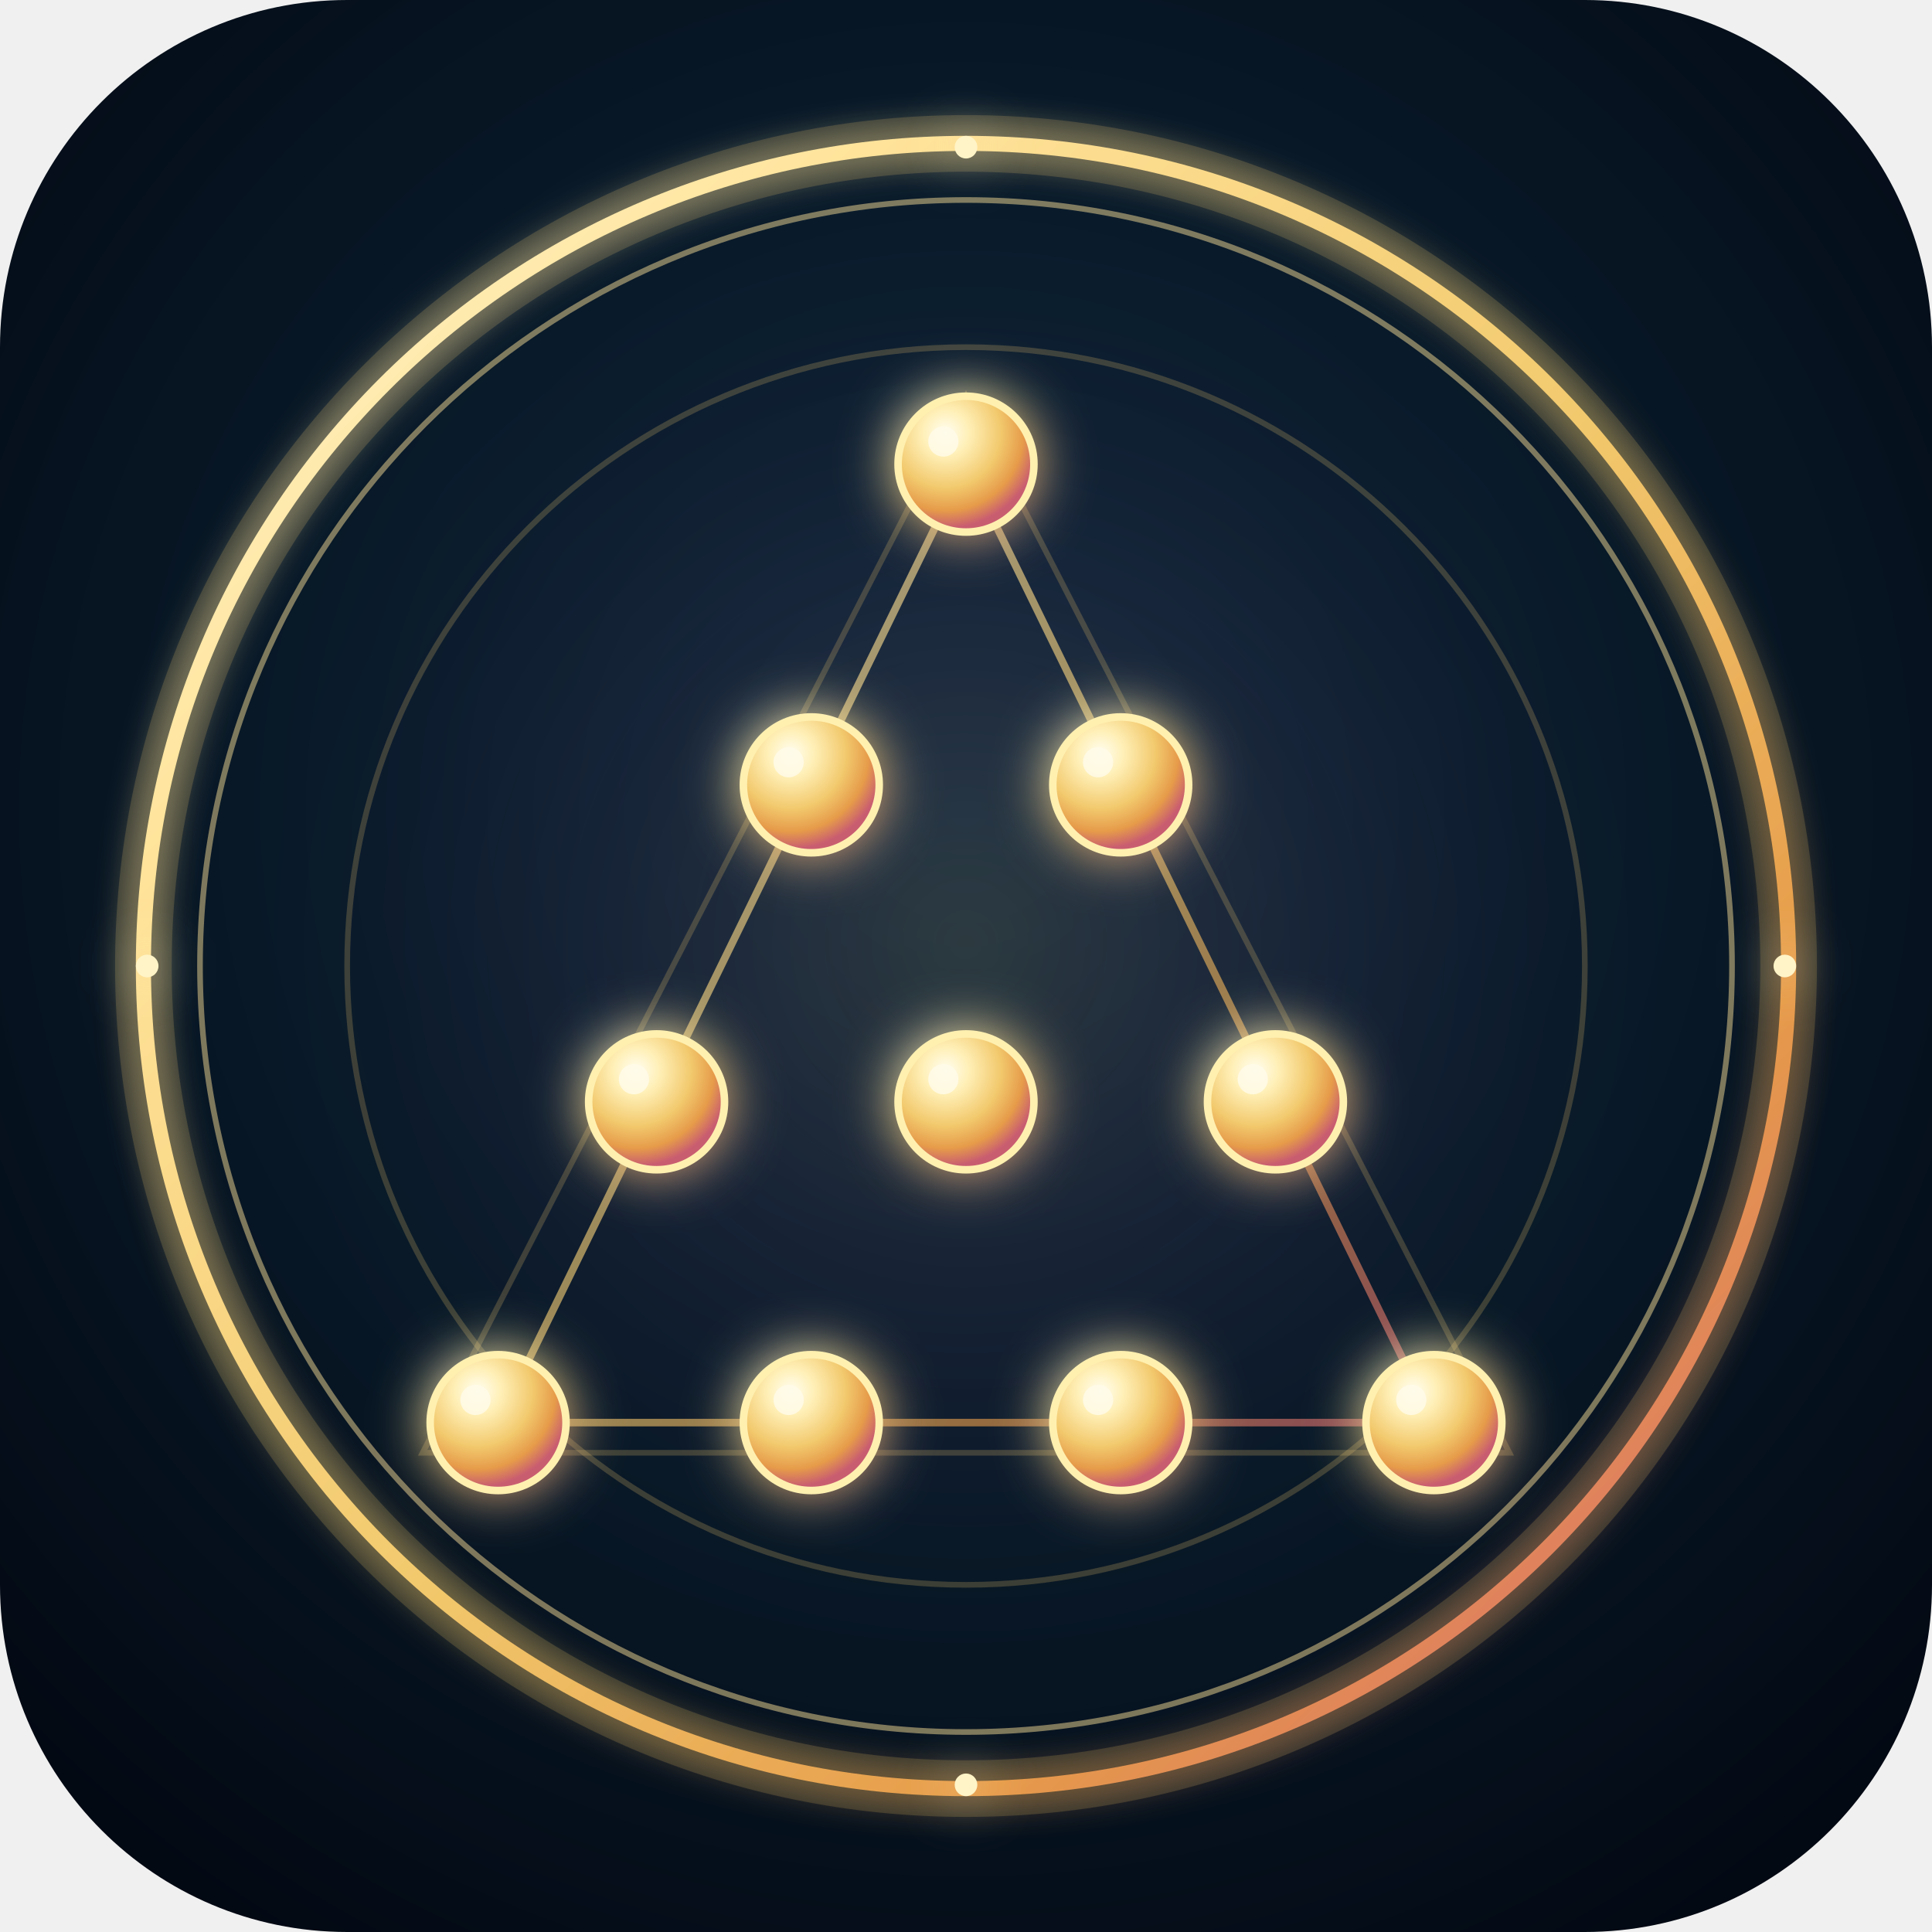
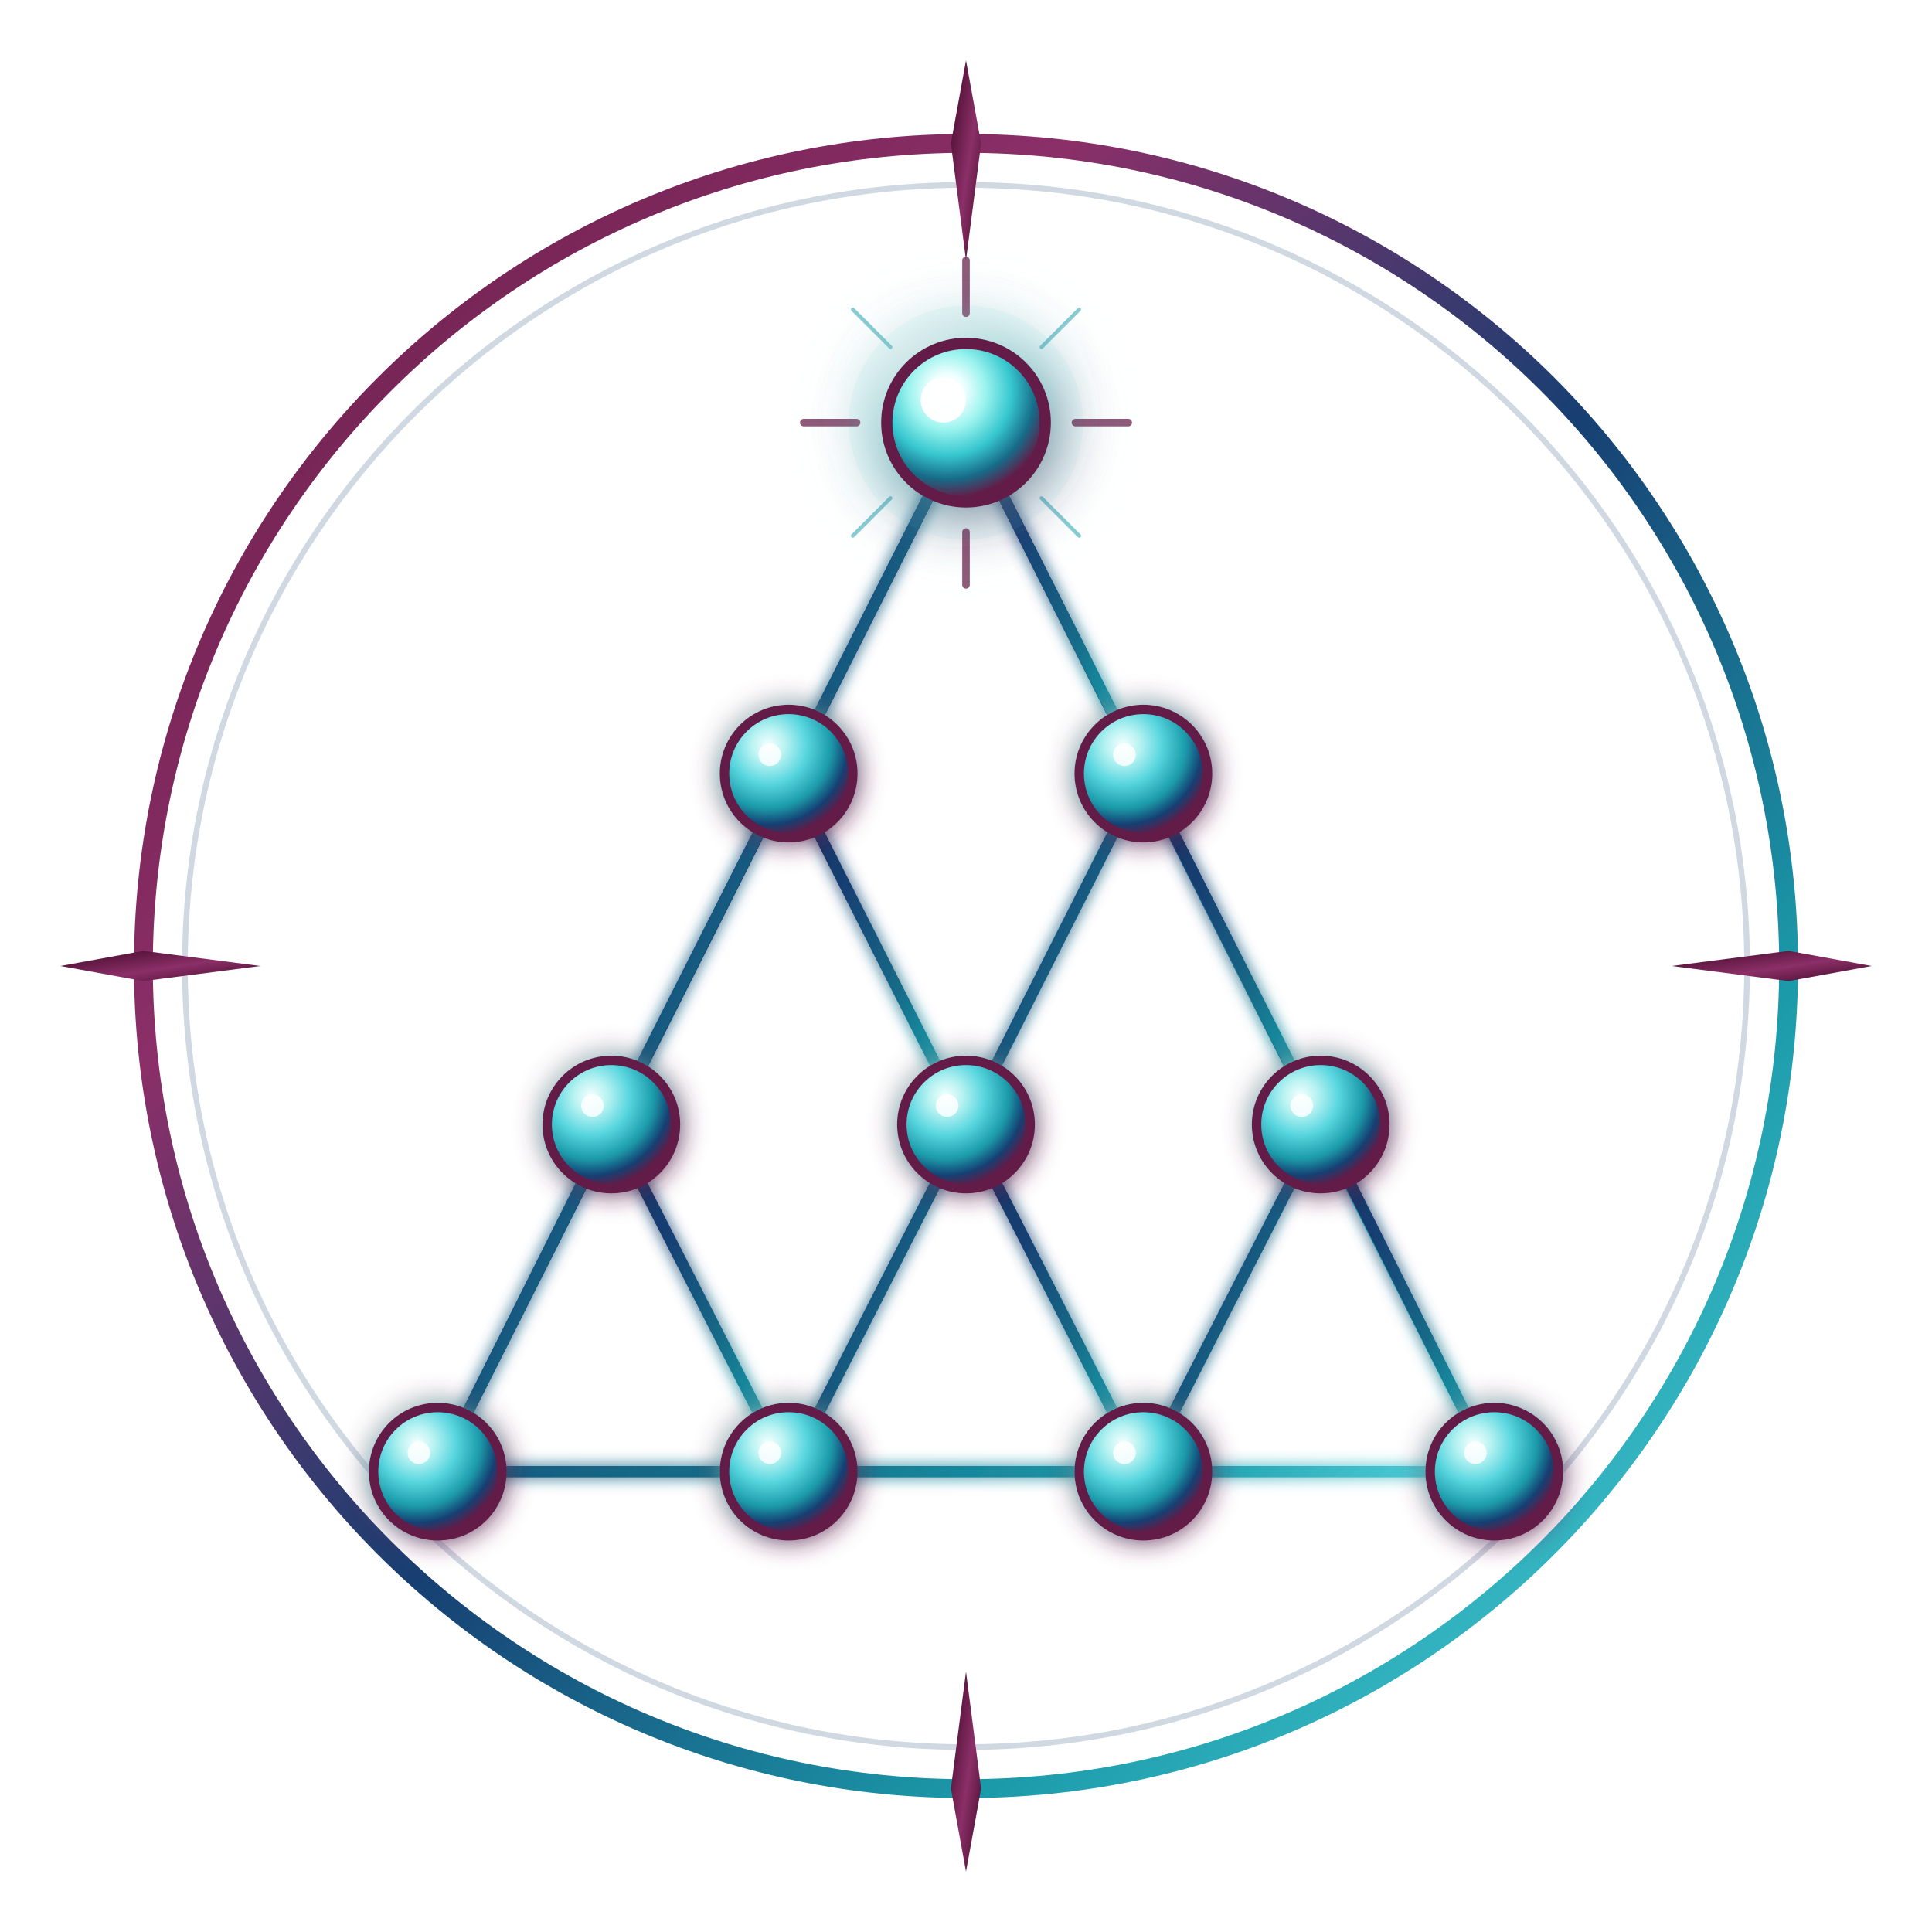
<svg xmlns="http://www.w3.org/2000/svg" viewBox="0 0 512 512" width="512" height="512" role="img" aria-label="PAA Tetraktys">
  <defs>
-     <radialGradient id="bg" cx="50%" cy="42%" r="68%">
-       <stop offset="0%" stop-color="#10283d" />
-       <stop offset="55%" stop-color="#081827" />
-       <stop offset="100%" stop-color="#030913" />
+     <linearGradient id="tyrian" x1="0" y1="0" x2="1" y2="1">
+       <stop offset="0%" stop-color="#3b0a2a" />
+       <stop offset="28%" stop-color="#641b46" />
+       <stop offset="55%" stop-color="#8b2f68" />
+       <stop offset="78%" stop-color="#641b46" />
+       <stop offset="100%" stop-color="#310820" />
+     </linearGradient>
+     <linearGradient id="lapis" x1="0" y1="0" x2="1" y2="1">
+       <stop offset="0%" stop-color="#102f5c" />
+       <stop offset="32%" stop-color="#173f72" />
+       <stop offset="62%" stop-color="#176b88" />
+       <stop offset="84%" stop-color="#1b9baa" />
+       <stop offset="100%" stop-color="#58d6df" />
+     </linearGradient>
+     <linearGradient id="ceremonial" x1="0" y1="0" x2="1" y2="1">
+       <stop offset="0%" stop-color="#641b46" />
+       <stop offset="28%" stop-color="#8b2f68" />
+       <stop offset="52%" stop-color="#173f72" />
+       <stop offset="76%" stop-color="#1b9baa" />
+       <stop offset="100%" stop-color="#58d6df" />
+     </linearGradient>
+     <radialGradient id="pearl" cx="34%" cy="28%" r="72%">
+       <stop offset="0%" stop-color="#f5ffff" />
+       <stop offset="18%" stop-color="#b9f3f2" />
+       <stop offset="42%" stop-color="#58d6df" />
+       <stop offset="68%" stop-color="#1b9baa" />
+       <stop offset="86%" stop-color="#173f72" />
+       <stop offset="100%" stop-color="#641b46" />
    </radialGradient>
-     <linearGradient id="solar" x1="0" y1="0" x2="1" y2="1">
-       <stop offset="0%" stop-color="#fff8d6" />
-       <stop offset="22%" stop-color="#ffe39a" />
-       <stop offset="52%" stop-color="#f2c96d" />
-       <stop offset="76%" stop-color="#e69b4a" />
-       <stop offset="100%" stop-color="#d75f76" />
-     </linearGradient>
-     <radialGradient id="pearl" cx="35%" cy="27%" r="70%">
-       <stop offset="0%" stop-color="#fffdf0" />
-       <stop offset="24%" stop-color="#fff0b8" />
-       <stop offset="58%" stop-color="#f2c96d" />
-       <stop offset="82%" stop-color="#e69b4a" />
-       <stop offset="100%" stop-color="#c95d70" />
+     <radialGradient id="monad" cx="38%" cy="30%" r="68%">
+       <stop offset="0%" stop-color="#ffffff" />
+       <stop offset="16%" stop-color="#efffff" />
+       <stop offset="36%" stop-color="#9af3ee" />
+       <stop offset="60%" stop-color="#36c7cf" />
+       <stop offset="82%" stop-color="#176b88" />
+       <stop offset="100%" stop-color="#641b46" />
    </radialGradient>
-     <filter id="ringGlow" x="-50%" y="-50%" width="200%" height="200%">
-       <feGaussianBlur stdDeviation="5" result="blur" />
+     <filter id="lineGlow" x="-40%" y="-40%" width="180%" height="180%">
+       <feGaussianBlur stdDeviation="2" result="blur" />
      <feMerge>
        <feMergeNode in="blur" />
        <feMergeNode in="SourceGraphic" />
      </feMerge>
    </filter>
-     <filter id="dotGlow" x="-100%" y="-100%" width="300%" height="300%">
-       <feGaussianBlur stdDeviation="7" result="blur" />
+     <filter id="pointGlow" x="-80%" y="-80%" width="260%" height="260%">
+       <feGaussianBlur stdDeviation="3.5" result="blur" />
      <feMerge>
        <feMergeNode in="blur" />
        <feMergeNode in="SourceGraphic" />
      </feMerge>
    </filter>
-     <radialGradient id="aura">
-       <stop offset="0%" stop-color="#f2c96d" stop-opacity=".13" />
-       <stop offset="55%" stop-color="#d75f9a" stop-opacity=".04" />
-       <stop offset="100%" stop-color="#07111f" stop-opacity="0" />
-     </radialGradient>
+     <filter id="monadGlow" x="-150%" y="-150%" width="400%" height="400%">
+       <feGaussianBlur stdDeviation="8" result="blur" />
+       <feMerge>
+         <feMergeNode in="blur" />
+         <feMergeNode in="SourceGraphic" />
+       </feMerge>
+     </filter>
  </defs>
-   <rect width="512" height="512" rx="92" fill="url(#bg)" />
-   <circle cx="256" cy="250" r="205" fill="url(#aura)" />
-   <circle cx="256" cy="256" r="218" fill="none" stroke="#f2c96d" stroke-opacity=".18" stroke-width="15" />
-   <circle cx="256" cy="256" r="218" fill="none" stroke="url(#solar)" stroke-width="4" filter="url(#ringGlow)" />
-   <circle cx="256" cy="256" r="203" fill="none" stroke="#ffe39a" stroke-opacity=".48" stroke-width="1.5" />
-   <g stroke="url(#solar)" stroke-linecap="round" filter="url(#ringGlow)">
-     <path d="M256 12 L256 75" stroke-width="3" />
-     <path d="M256 437 L256 500" stroke-width="3" />
-     <path d="M12 256 L75 256" stroke-width="3" />
-     <path d="M437 256 L500 256" stroke-width="3" />
+   <rect width="512" height="512" fill="#ffffff" />
+   <circle cx="256" cy="256" r="218" fill="none" stroke="url(#ceremonial)" stroke-width="5" />
+   <circle cx="256" cy="256" r="207" fill="none" stroke="#173f72" stroke-opacity=".20" stroke-width="1.5" />
+   <g fill="url(#tyrian)">
+     <path d="       M256 16       L260 38       L256 69       L252 38       Z" />
+     <path d="       M256 496       L252 474       L256 443       L260 474       Z" />
+     <path d="       M16 256       L38 252       L69 256       L38 260       Z" />
+     <path d="       M496 256       L474 260       L443 256       L474 252       Z" />
  </g>
-   <g fill="#fff4c7" filter="url(#dotGlow)">
-     <circle cx="256" cy="39" r="3" />
-     <circle cx="256" cy="473" r="3" />
-     <circle cx="39" cy="256" r="3" />
-     <circle cx="473" cy="256" r="3" />
+   <g fill="none" stroke="url(#lapis)" stroke-width="3" stroke-linecap="round" stroke-linejoin="round" filter="url(#lineGlow)">
+     <path d="       M256 112       L116 390       L396 390       Z" />
+     <path d="       M209 205       L303 205" />
+     <path d="       M162 298       L256 298       L350 298" />
+     <path d="       M116 390       L209 390       L303 390       L396 390" />
+     <path d="M256 112 L209 205" />
+     <path d="M256 112 L303 205" />
+     <path d="M209 205 L162 298" />
+     <path d="M209 205 L256 298" />
+     <path d="M303 205 L256 298" />
+     <path d="M303 205 L350 298" />
+     <path d="M162 298 L116 390" />
+     <path d="M162 298 L209 390" />
+     <path d="M256 298 L209 390" />
+     <path d="M256 298 L303 390" />
+     <path d="M350 298 L303 390" />
+     <path d="M350 298 L396 390" />
  </g>
-   <g fill="none" stroke="#f2c96d" stroke-opacity=".22" stroke-width="1.5">
-     <circle cx="256" cy="256" r="164" />
-     <path d="M256 105              L112 385              L400 385              Z" />
+   <g fill="url(#pearl)" stroke="#641b46" stroke-width="2.5" filter="url(#pointGlow)">
+     <circle cx="209" cy="205" r="17" />
+     <circle cx="303" cy="205" r="17" />
+     <circle cx="162" cy="298" r="17" />
+     <circle cx="256" cy="298" r="17" />
+     <circle cx="350" cy="298" r="17" />
+     <circle cx="116" cy="390" r="17" />
+     <circle cx="209" cy="390" r="17" />
+     <circle cx="303" cy="390" r="17" />
+     <circle cx="396" cy="390" r="17" />
  </g>
-   <g fill="none" stroke="url(#solar)" stroke-opacity=".62" stroke-width="2">
-     <path d="M256 123              L132 377              L380 377              Z" />
-     <path d="M215 208 L297 208" />
-     <path d="M174 292 L338 292" />
-     <path d="M132 377 L380 377" />
+   <circle cx="256" cy="112" r="31" fill="#58d6df" opacity=".13" filter="url(#monadGlow)" />
+   <g stroke="#641b46" stroke-linecap="round" opacity=".72">
+     <path d="M256 69 L256 83" stroke-width="2" />
+     <path d="M256 141 L256 155" stroke-width="2" />
+     <path d="M213 112 L227 112" stroke-width="2" />
+     <path d="M285 112 L299 112" stroke-width="2" />
  </g>
-   <g fill="url(#pearl)" stroke="#fff0b0" stroke-width="2" filter="url(#dotGlow)">
-     <circle cx="256" cy="123" r="18" />
-     <circle cx="215" cy="208" r="18" />
-     <circle cx="297" cy="208" r="18" />
-     <circle cx="174" cy="292" r="18" />
-     <circle cx="256" cy="292" r="18" />
-     <circle cx="338" cy="292" r="18" />
-     <circle cx="132" cy="377" r="18" />
-     <circle cx="215" cy="377" r="18" />
-     <circle cx="297" cy="377" r="18" />
-     <circle cx="380" cy="377" r="18" />
+   <g stroke="#1b9baa" stroke-linecap="round" opacity=".52">
+     <path d="M226 82 L236 92" />
+     <path d="M276 132 L286 142" />
+     <path d="M286 82 L276 92" />
+     <path d="M236 132 L226 142" />
  </g>
-   <g fill="#fffbe9" opacity=".82">
-     <circle cx="250" cy="117" r="4" />
-     <circle cx="209" cy="202" r="4" />
-     <circle cx="291" cy="202" r="4" />
-     <circle cx="168" cy="286" r="4" />
-     <circle cx="250" cy="286" r="4" />
-     <circle cx="332" cy="286" r="4" />
-     <circle cx="126" cy="371" r="4" />
-     <circle cx="209" cy="371" r="4" />
-     <circle cx="291" cy="371" r="4" />
-     <circle cx="374" cy="371" r="4" />
+   <circle cx="256" cy="112" r="21" fill="url(#monad)" stroke="#641b46" stroke-width="3" filter="url(#monadGlow)" />
+   <circle cx="250" cy="106" r="6" fill="#ffffff" opacity=".96" />
+   <g fill="#ffffff" opacity=".82">
+     <circle cx="204" cy="200" r="3" />
+     <circle cx="298" cy="200" r="3" />
+     <circle cx="157" cy="293" r="3" />
+     <circle cx="251" cy="293" r="3" />
+     <circle cx="345" cy="293" r="3" />
+     <circle cx="111" cy="385" r="3" />
+     <circle cx="204" cy="385" r="3" />
+     <circle cx="298" cy="385" r="3" />
+     <circle cx="391" cy="385" r="3" />
  </g>
</svg>
